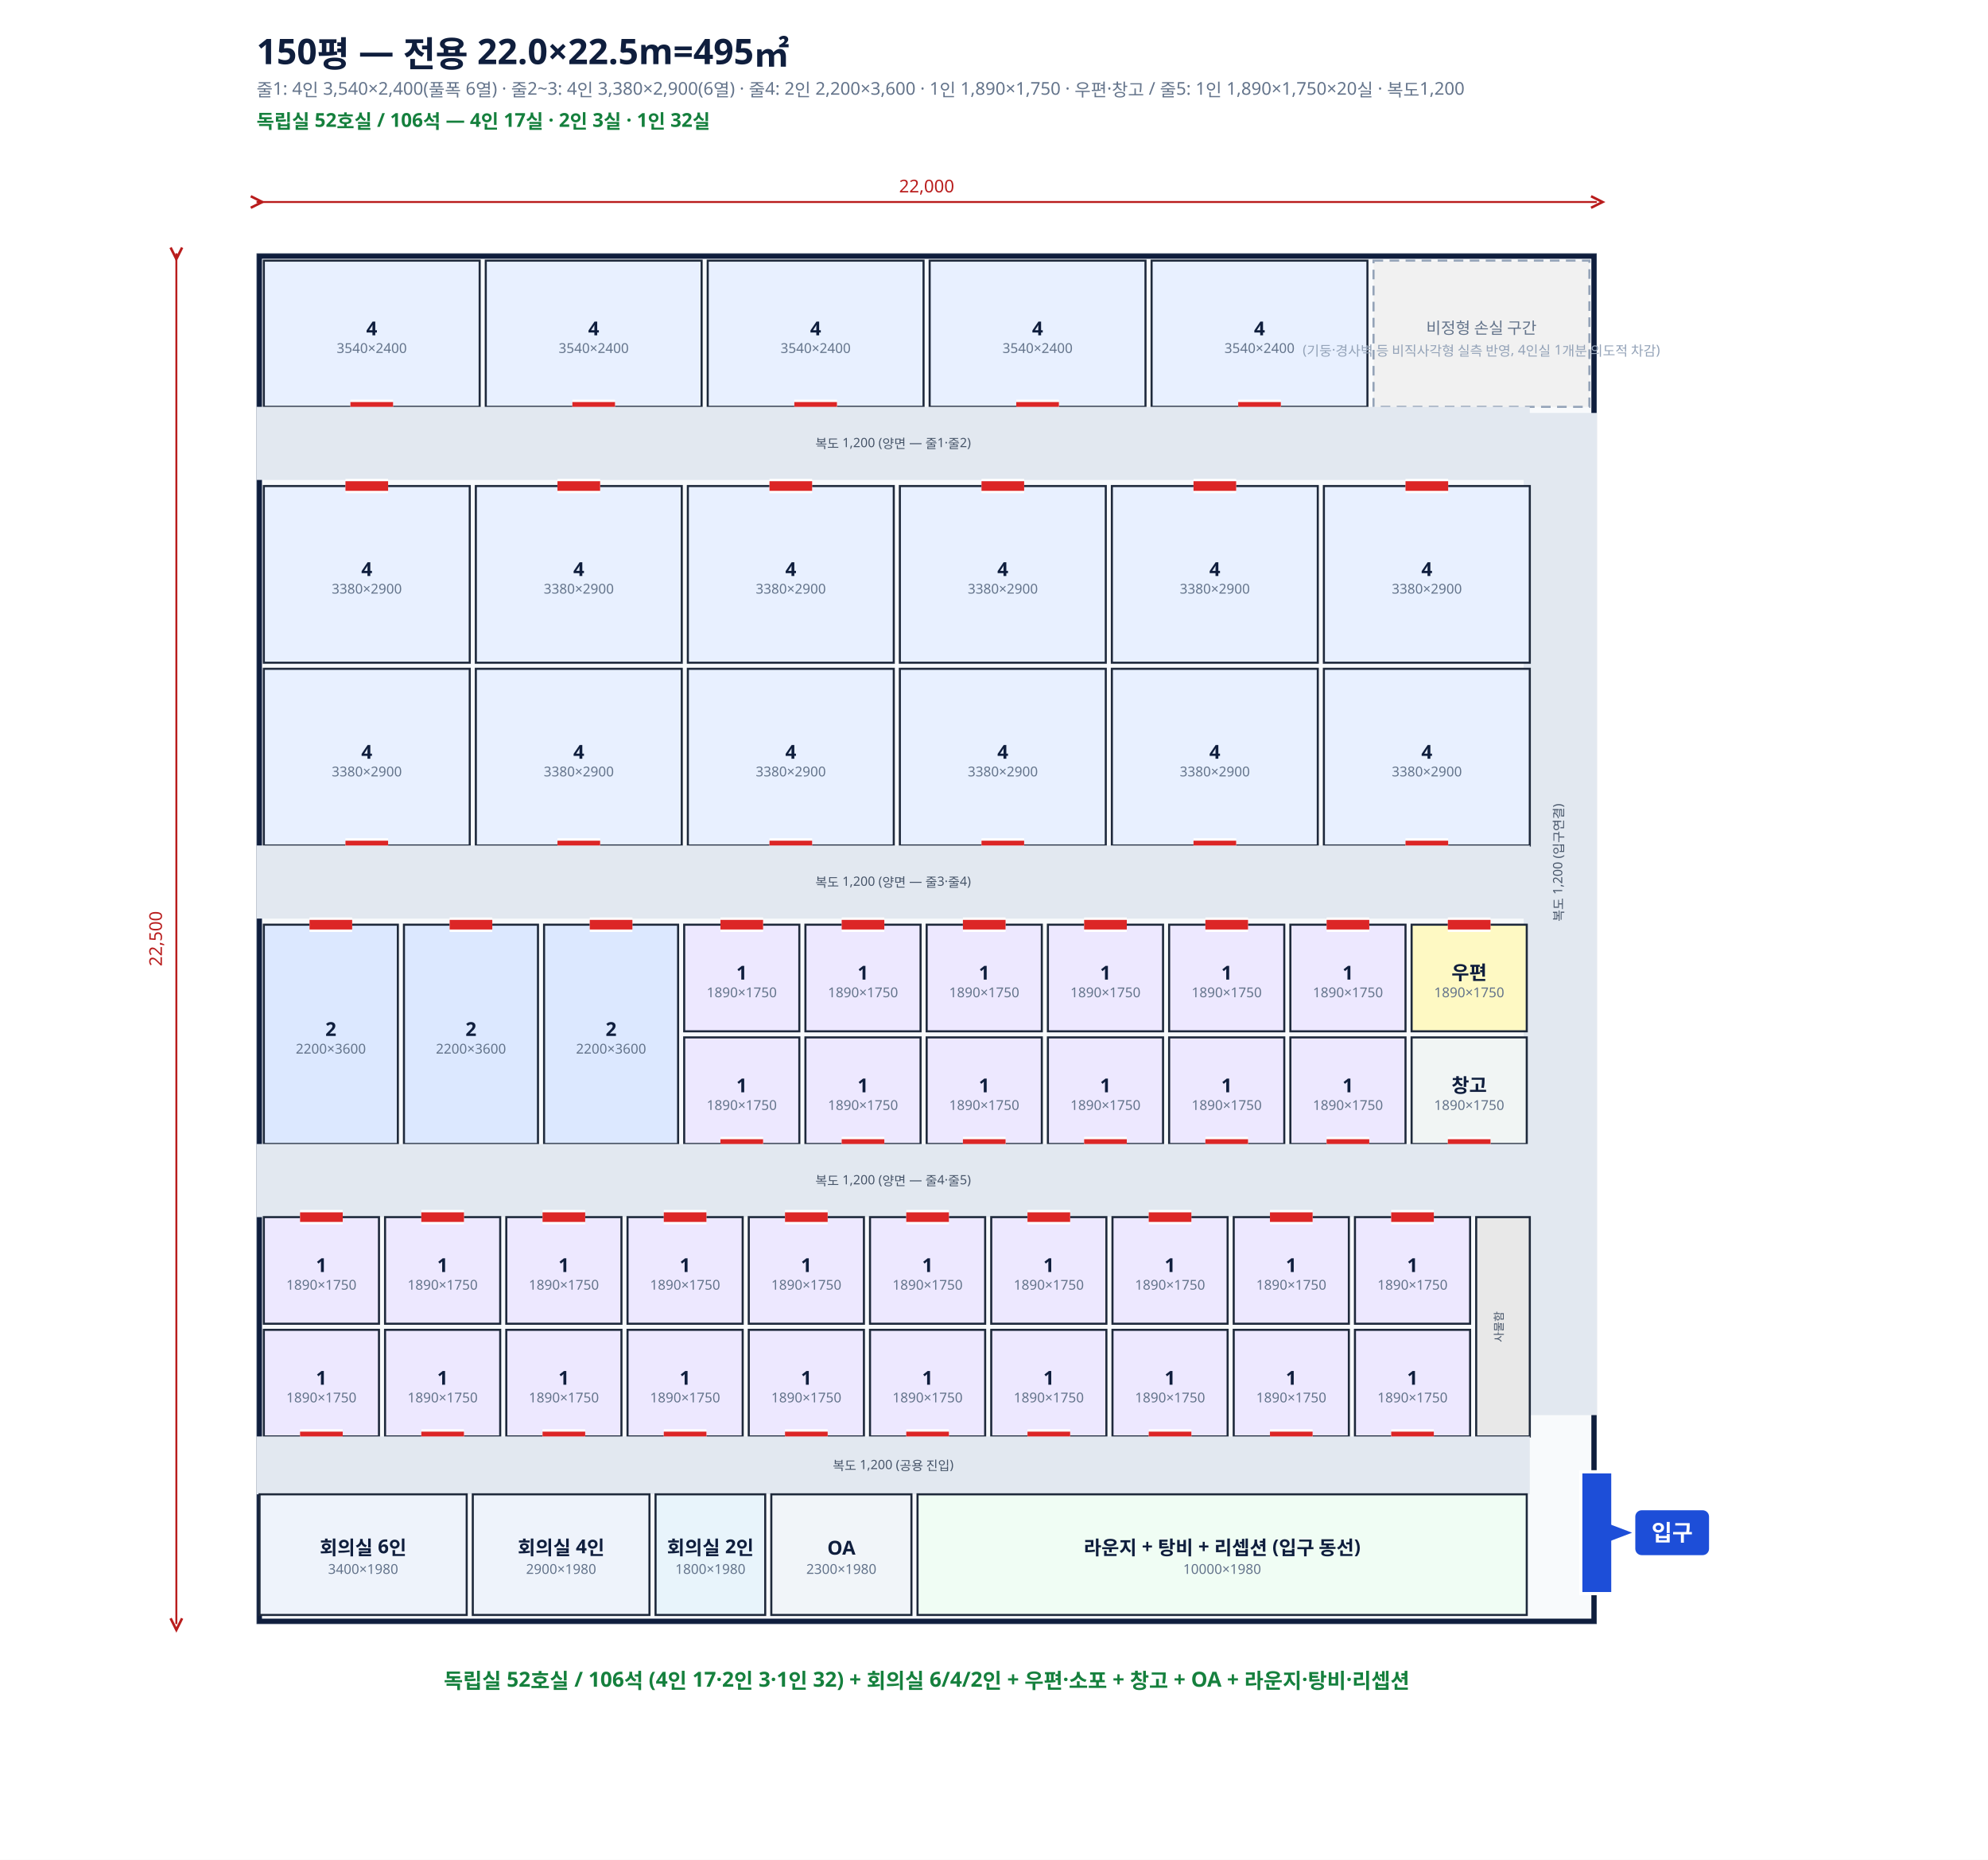
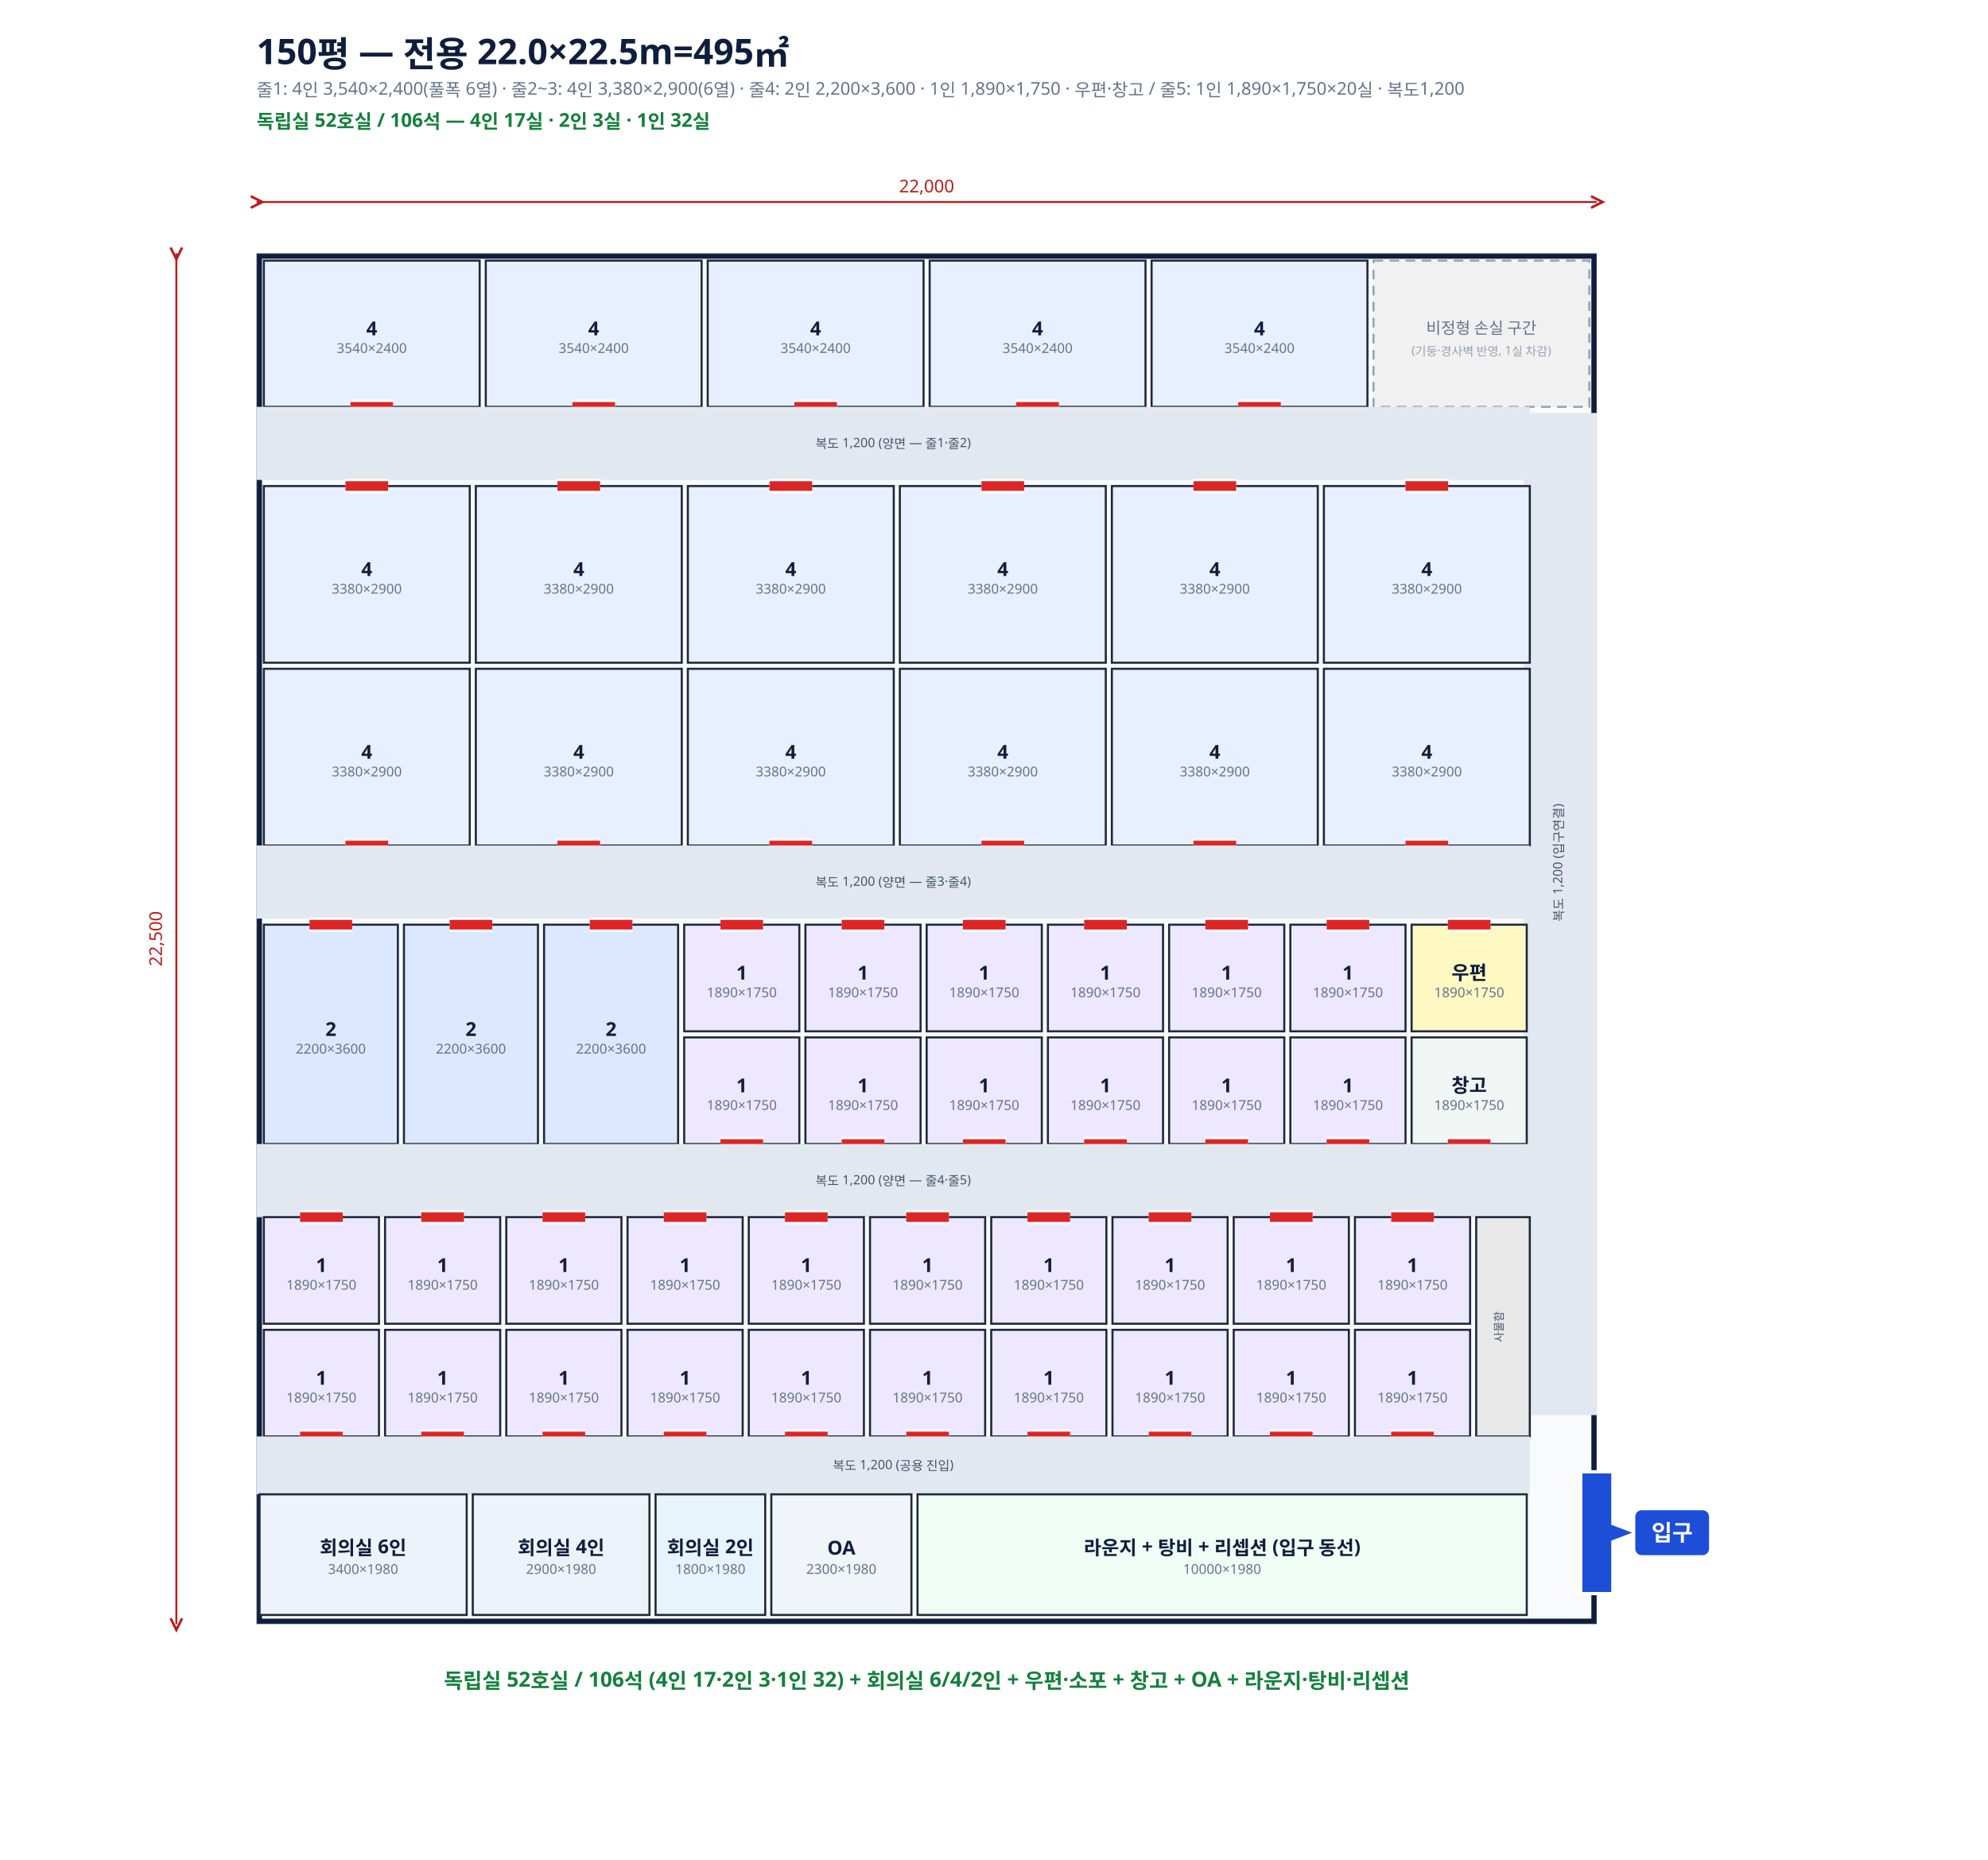
<svg xmlns="http://www.w3.org/2000/svg" width="1240" height="1160" font-family="Malgun Gothic,Pretendard,sans-serif">
  <rect width="1240" height="1160" fill="#fff" />
  <text x="160" y="40" font-size="22" font-weight="800" fill="#0f1e3d">150평 — 전용 22.0×22.5m=495㎡</text>
  <text x="160" y="60" font-size="11" fill="#64748b">줄1: 4인 3,540×2,400(풀폭 6열) · 줄2~3: 4인 3,380×2,900(6열) · 줄4: 2인 2,200×3,600 · 1인 1,890×1,750 · 우편·창고 / 줄5: 1인 1,890×1,750×20실 · 복도1,200</text>
  <rect x="160" y="158" width="836" height="855" fill="#3a4a63" />
  <rect x="161.9" y="159.9" width="832.2" height="851.2" fill="#f8fafc" stroke="#0f1e3d" stroke-width="3" />
  <rect x="950.4" y="257.56" width="45.6" height="625.1" fill="#e2e8f0" />
  <text x="975.1" y="538" font-size="8" fill="#475569" text-anchor="middle" transform="rotate(-90 975.1 538)">복도 1,200 (입구연결)</text>
  <rect x="986" y="918" width="20" height="76" fill="#1d4ed8" stroke="#fff" stroke-width="2" />
  <polygon points="1018,956 998,948.4 998,963.6" fill="#1d4ed8" />
  <rect x="1020" y="942" width="46" height="28" rx="4" fill="#1d4ed8" />
  <text x="1043" y="961" font-size="14" font-weight="900" fill="#fff" text-anchor="middle">입구</text>
  <rect x="164.56" y="162.56" width="134.634" height="91.2" fill="#e8f0ff" stroke="#1e293b" stroke-width="1.3" />
  <text x="231.877" y="209.16" font-size="12" font-weight="700" fill="#0f1e3d" text-anchor="middle">4</text>
  <text x="231.877" y="220.16" font-size="8.5" fill="#64748b" text-anchor="middle">3540×2400</text>
  <line x1="218.577" y1="253.76" x2="245.177" y2="253.76" stroke="#fff" stroke-width="9" />
  <line x1="218.577" y1="253.76" x2="245.177" y2="253.76" stroke="#dc2626" stroke-width="6" />
  <rect x="302.994" y="162.56" width="134.634" height="91.2" fill="#e8f0ff" stroke="#1e293b" stroke-width="1.3" />
  <text x="370.311" y="209.16" font-size="12" font-weight="700" fill="#0f1e3d" text-anchor="middle">4</text>
  <text x="370.311" y="220.16" font-size="8.5" fill="#64748b" text-anchor="middle">3540×2400</text>
  <line x1="357.011" y1="253.76" x2="383.611" y2="253.76" stroke="#fff" stroke-width="9" />
  <line x1="357.011" y1="253.76" x2="383.611" y2="253.76" stroke="#dc2626" stroke-width="6" />
  <rect x="441.428" y="162.56" width="134.634" height="91.2" fill="#e8f0ff" stroke="#1e293b" stroke-width="1.3" />
  <text x="508.745" y="209.16" font-size="12" font-weight="700" fill="#0f1e3d" text-anchor="middle">4</text>
  <text x="508.745" y="220.16" font-size="8.5" fill="#64748b" text-anchor="middle">3540×2400</text>
  <line x1="495.445" y1="253.76" x2="522.045" y2="253.76" stroke="#fff" stroke-width="9" />
  <line x1="495.445" y1="253.76" x2="522.045" y2="253.76" stroke="#dc2626" stroke-width="6" />
  <rect x="579.862" y="162.56" width="134.634" height="91.2" fill="#e8f0ff" stroke="#1e293b" stroke-width="1.3" />
  <text x="647.179" y="209.16" font-size="12" font-weight="700" fill="#0f1e3d" text-anchor="middle">4</text>
  <text x="647.179" y="220.16" font-size="8.5" fill="#64748b" text-anchor="middle">3540×2400</text>
  <line x1="633.879" y1="253.76" x2="660.479" y2="253.76" stroke="#fff" stroke-width="9" />
  <line x1="633.879" y1="253.76" x2="660.479" y2="253.76" stroke="#dc2626" stroke-width="6" />
  <rect x="718.296" y="162.56" width="134.634" height="91.2" fill="#e8f0ff" stroke="#1e293b" stroke-width="1.3" />
  <text x="785.613" y="209.16" font-size="12" font-weight="700" fill="#0f1e3d" text-anchor="middle">4</text>
  <text x="785.613" y="220.16" font-size="8.5" fill="#64748b" text-anchor="middle">3540×2400</text>
  <line x1="772.313" y1="253.76" x2="798.913" y2="253.76" stroke="#fff" stroke-width="9" />
  <line x1="772.313" y1="253.76" x2="798.913" y2="253.76" stroke="#dc2626" stroke-width="6" />
  <rect x="856.73" y="162.56" width="134.634" height="91.2" fill="#f1f1f1" stroke="#94a3b8" stroke-width="1.3" stroke-dasharray="6,4" />
  <text x="923.99" y="208.16" font-size="10" fill="#64748b" text-anchor="middle">비정형 손실 구간</text>
-   <text x="923.99" y="221.16" font-size="8.5" fill="#94a3b8" text-anchor="middle">(기둥·경사벽 등 비직사각형 실측 반영, 4인실 1개분 의도적 차감)</text>
+   <text x="923.99" y="221.16" font-size="7.5" fill="#94a3b8" text-anchor="middle">(기둥·경사벽 반영, 1실 차감)</text>
  <rect x="160" y="253.76" width="794.2" height="45.6" fill="#e2e8f0" />
  <text x="557.1" y="279.56" font-size="8" fill="#475569" text-anchor="middle">복도 1,200  (양면 — 줄1·줄2)</text>
  <rect x="164.56" y="303.16" width="128.44" height="110.2" fill="#e8f0ff" stroke="#1e293b" stroke-width="1.3" />
  <text x="228.78" y="359.26" font-size="12" font-weight="700" fill="#0f1e3d" text-anchor="middle">4</text>
  <text x="228.78" y="370.26" font-size="8.5" fill="#64748b" text-anchor="middle">3380×2900</text>
  <line x1="215.48" y1="303.16" x2="242.08" y2="303.16" stroke="#fff" stroke-width="9" />
  <line x1="215.48" y1="303.16" x2="242.08" y2="303.16" stroke="#dc2626" stroke-width="6" />
  <rect x="296.8" y="303.16" width="128.44" height="110.2" fill="#e8f0ff" stroke="#1e293b" stroke-width="1.3" />
  <text x="361.02" y="359.26" font-size="12" font-weight="700" fill="#0f1e3d" text-anchor="middle">4</text>
  <text x="361.02" y="370.26" font-size="8.5" fill="#64748b" text-anchor="middle">3380×2900</text>
  <line x1="347.72" y1="303.16" x2="374.32" y2="303.16" stroke="#fff" stroke-width="9" />
  <line x1="347.72" y1="303.16" x2="374.32" y2="303.16" stroke="#dc2626" stroke-width="6" />
  <rect x="429.04" y="303.16" width="128.44" height="110.2" fill="#e8f0ff" stroke="#1e293b" stroke-width="1.3" />
  <text x="493.26" y="359.26" font-size="12" font-weight="700" fill="#0f1e3d" text-anchor="middle">4</text>
  <text x="493.26" y="370.26" font-size="8.5" fill="#64748b" text-anchor="middle">3380×2900</text>
  <line x1="479.96" y1="303.16" x2="506.56" y2="303.16" stroke="#fff" stroke-width="9" />
  <line x1="479.96" y1="303.16" x2="506.56" y2="303.16" stroke="#dc2626" stroke-width="6" />
  <rect x="561.28" y="303.16" width="128.44" height="110.2" fill="#e8f0ff" stroke="#1e293b" stroke-width="1.3" />
  <text x="625.5" y="359.26" font-size="12" font-weight="700" fill="#0f1e3d" text-anchor="middle">4</text>
  <text x="625.5" y="370.26" font-size="8.5" fill="#64748b" text-anchor="middle">3380×2900</text>
  <line x1="612.2" y1="303.16" x2="638.8" y2="303.16" stroke="#fff" stroke-width="9" />
  <line x1="612.2" y1="303.16" x2="638.8" y2="303.16" stroke="#dc2626" stroke-width="6" />
  <rect x="693.52" y="303.16" width="128.44" height="110.2" fill="#e8f0ff" stroke="#1e293b" stroke-width="1.3" />
  <text x="757.74" y="359.26" font-size="12" font-weight="700" fill="#0f1e3d" text-anchor="middle">4</text>
  <text x="757.74" y="370.26" font-size="8.5" fill="#64748b" text-anchor="middle">3380×2900</text>
  <line x1="744.44" y1="303.16" x2="771.04" y2="303.16" stroke="#fff" stroke-width="9" />
  <line x1="744.44" y1="303.16" x2="771.04" y2="303.16" stroke="#dc2626" stroke-width="6" />
  <rect x="825.76" y="303.16" width="128.44" height="110.2" fill="#e8f0ff" stroke="#1e293b" stroke-width="1.3" />
  <text x="889.98" y="359.26" font-size="12" font-weight="700" fill="#0f1e3d" text-anchor="middle">4</text>
  <text x="889.98" y="370.26" font-size="8.5" fill="#64748b" text-anchor="middle">3380×2900</text>
  <line x1="876.68" y1="303.16" x2="903.28" y2="303.16" stroke="#fff" stroke-width="9" />
  <line x1="876.68" y1="303.16" x2="903.28" y2="303.16" stroke="#dc2626" stroke-width="6" />
  <rect x="164.56" y="417.16" width="128.44" height="110.2" fill="#e8f0ff" stroke="#1e293b" stroke-width="1.3" />
  <text x="228.78" y="473.26" font-size="12" font-weight="700" fill="#0f1e3d" text-anchor="middle">4</text>
  <text x="228.78" y="484.26" font-size="8.5" fill="#64748b" text-anchor="middle">3380×2900</text>
  <line x1="215.48" y1="527.36" x2="242.08" y2="527.36" stroke="#fff" stroke-width="9" />
  <line x1="215.48" y1="527.36" x2="242.08" y2="527.36" stroke="#dc2626" stroke-width="6" />
  <rect x="296.8" y="417.16" width="128.44" height="110.2" fill="#e8f0ff" stroke="#1e293b" stroke-width="1.3" />
  <text x="361.02" y="473.26" font-size="12" font-weight="700" fill="#0f1e3d" text-anchor="middle">4</text>
  <text x="361.02" y="484.26" font-size="8.5" fill="#64748b" text-anchor="middle">3380×2900</text>
  <line x1="347.72" y1="527.36" x2="374.32" y2="527.36" stroke="#fff" stroke-width="9" />
  <line x1="347.72" y1="527.36" x2="374.32" y2="527.36" stroke="#dc2626" stroke-width="6" />
  <rect x="429.04" y="417.16" width="128.44" height="110.2" fill="#e8f0ff" stroke="#1e293b" stroke-width="1.3" />
  <text x="493.26" y="473.26" font-size="12" font-weight="700" fill="#0f1e3d" text-anchor="middle">4</text>
  <text x="493.26" y="484.26" font-size="8.5" fill="#64748b" text-anchor="middle">3380×2900</text>
  <line x1="479.96" y1="527.36" x2="506.56" y2="527.36" stroke="#fff" stroke-width="9" />
  <line x1="479.96" y1="527.36" x2="506.56" y2="527.36" stroke="#dc2626" stroke-width="6" />
  <rect x="561.28" y="417.16" width="128.44" height="110.2" fill="#e8f0ff" stroke="#1e293b" stroke-width="1.3" />
  <text x="625.5" y="473.26" font-size="12" font-weight="700" fill="#0f1e3d" text-anchor="middle">4</text>
  <text x="625.5" y="484.26" font-size="8.5" fill="#64748b" text-anchor="middle">3380×2900</text>
  <line x1="612.2" y1="527.36" x2="638.8" y2="527.36" stroke="#fff" stroke-width="9" />
  <line x1="612.2" y1="527.36" x2="638.8" y2="527.36" stroke="#dc2626" stroke-width="6" />
  <rect x="693.52" y="417.16" width="128.44" height="110.2" fill="#e8f0ff" stroke="#1e293b" stroke-width="1.3" />
  <text x="757.74" y="473.26" font-size="12" font-weight="700" fill="#0f1e3d" text-anchor="middle">4</text>
  <text x="757.74" y="484.26" font-size="8.5" fill="#64748b" text-anchor="middle">3380×2900</text>
  <line x1="744.44" y1="527.36" x2="771.04" y2="527.36" stroke="#fff" stroke-width="9" />
  <line x1="744.44" y1="527.36" x2="771.04" y2="527.36" stroke="#dc2626" stroke-width="6" />
  <rect x="825.76" y="417.16" width="128.44" height="110.2" fill="#e8f0ff" stroke="#1e293b" stroke-width="1.3" />
  <text x="889.98" y="473.26" font-size="12" font-weight="700" fill="#0f1e3d" text-anchor="middle">4</text>
  <text x="889.98" y="484.26" font-size="8.5" fill="#64748b" text-anchor="middle">3380×2900</text>
  <line x1="876.68" y1="527.36" x2="903.28" y2="527.36" stroke="#fff" stroke-width="9" />
  <line x1="876.68" y1="527.36" x2="903.28" y2="527.36" stroke="#dc2626" stroke-width="6" />
  <rect x="160" y="527.36" width="794.2" height="45.6" fill="#e2e8f0" />
  <text x="557.1" y="553.16" font-size="8" fill="#475569" text-anchor="middle">복도 1,200  (양면 — 줄3·줄4)</text>
  <rect x="164.56" y="576.76" width="83.6" height="136.8" fill="#dce8ff" stroke="#1e293b" stroke-width="1.3" />
  <text x="206.36" y="646.16" font-size="12" font-weight="700" fill="#0f1e3d" text-anchor="middle">2</text>
  <text x="206.36" y="657.16" font-size="8.5" fill="#64748b" text-anchor="middle">2200×3600</text>
  <line x1="193.06" y1="576.76" x2="219.66" y2="576.76" stroke="#fff" stroke-width="9" />
  <line x1="193.06" y1="576.76" x2="219.66" y2="576.76" stroke="#dc2626" stroke-width="6" />
  <rect x="251.96" y="576.76" width="83.6" height="136.8" fill="#dce8ff" stroke="#1e293b" stroke-width="1.3" />
  <text x="293.76" y="646.16" font-size="12" font-weight="700" fill="#0f1e3d" text-anchor="middle">2</text>
  <text x="293.76" y="657.16" font-size="8.5" fill="#64748b" text-anchor="middle">2200×3600</text>
  <line x1="280.46" y1="576.76" x2="307.06" y2="576.76" stroke="#fff" stroke-width="9" />
  <line x1="280.46" y1="576.76" x2="307.06" y2="576.76" stroke="#dc2626" stroke-width="6" />
  <rect x="339.36" y="576.76" width="83.6" height="136.8" fill="#dce8ff" stroke="#1e293b" stroke-width="1.3" />
  <text x="381.16" y="646.16" font-size="12" font-weight="700" fill="#0f1e3d" text-anchor="middle">2</text>
  <text x="381.16" y="657.16" font-size="8.5" fill="#64748b" text-anchor="middle">2200×3600</text>
  <line x1="367.86" y1="576.76" x2="394.46" y2="576.76" stroke="#fff" stroke-width="9" />
  <line x1="367.86" y1="576.76" x2="394.46" y2="576.76" stroke="#dc2626" stroke-width="6" />
  <rect x="426.76" y="576.76" width="71.82" height="66.5" fill="#ede8ff" stroke="#1e293b" stroke-width="1.3" />
  <text x="462.67" y="611.01" font-size="12" font-weight="700" fill="#0f1e3d" text-anchor="middle">1</text>
  <text x="462.67" y="622.01" font-size="8.5" fill="#64748b" text-anchor="middle">1890×1750</text>
  <line x1="449.37" y1="576.76" x2="475.97" y2="576.76" stroke="#fff" stroke-width="9" />
  <line x1="449.37" y1="576.76" x2="475.97" y2="576.76" stroke="#dc2626" stroke-width="6" />
  <rect x="426.76" y="647.06" width="71.82" height="66.5" fill="#ede8ff" stroke="#1e293b" stroke-width="1.3" />
  <text x="462.67" y="681.31" font-size="12" font-weight="700" fill="#0f1e3d" text-anchor="middle">1</text>
  <text x="462.67" y="692.31" font-size="8.5" fill="#64748b" text-anchor="middle">1890×1750</text>
  <line x1="449.37" y1="713.56" x2="475.97" y2="713.56" stroke="#fff" stroke-width="9" />
  <line x1="449.37" y1="713.56" x2="475.97" y2="713.56" stroke="#dc2626" stroke-width="6" />
  <rect x="502.38" y="576.76" width="71.82" height="66.5" fill="#ede8ff" stroke="#1e293b" stroke-width="1.3" />
  <text x="538.29" y="611.01" font-size="12" font-weight="700" fill="#0f1e3d" text-anchor="middle">1</text>
  <text x="538.29" y="622.01" font-size="8.5" fill="#64748b" text-anchor="middle">1890×1750</text>
  <line x1="524.99" y1="576.76" x2="551.59" y2="576.76" stroke="#fff" stroke-width="9" />
  <line x1="524.99" y1="576.76" x2="551.59" y2="576.76" stroke="#dc2626" stroke-width="6" />
  <rect x="502.38" y="647.06" width="71.82" height="66.5" fill="#ede8ff" stroke="#1e293b" stroke-width="1.3" />
  <text x="538.29" y="681.31" font-size="12" font-weight="700" fill="#0f1e3d" text-anchor="middle">1</text>
  <text x="538.29" y="692.31" font-size="8.5" fill="#64748b" text-anchor="middle">1890×1750</text>
  <line x1="524.99" y1="713.56" x2="551.59" y2="713.56" stroke="#fff" stroke-width="9" />
  <line x1="524.99" y1="713.56" x2="551.59" y2="713.56" stroke="#dc2626" stroke-width="6" />
  <rect x="578" y="576.76" width="71.82" height="66.5" fill="#ede8ff" stroke="#1e293b" stroke-width="1.3" />
  <text x="613.91" y="611.01" font-size="12" font-weight="700" fill="#0f1e3d" text-anchor="middle">1</text>
  <text x="613.91" y="622.01" font-size="8.5" fill="#64748b" text-anchor="middle">1890×1750</text>
  <line x1="600.61" y1="576.76" x2="627.21" y2="576.76" stroke="#fff" stroke-width="9" />
  <line x1="600.61" y1="576.76" x2="627.21" y2="576.76" stroke="#dc2626" stroke-width="6" />
  <rect x="578" y="647.06" width="71.82" height="66.5" fill="#ede8ff" stroke="#1e293b" stroke-width="1.3" />
  <text x="613.91" y="681.31" font-size="12" font-weight="700" fill="#0f1e3d" text-anchor="middle">1</text>
  <text x="613.91" y="692.31" font-size="8.5" fill="#64748b" text-anchor="middle">1890×1750</text>
  <line x1="600.61" y1="713.56" x2="627.21" y2="713.56" stroke="#fff" stroke-width="9" />
  <line x1="600.61" y1="713.56" x2="627.21" y2="713.56" stroke="#dc2626" stroke-width="6" />
  <rect x="653.62" y="576.76" width="71.82" height="66.5" fill="#ede8ff" stroke="#1e293b" stroke-width="1.3" />
  <text x="689.53" y="611.01" font-size="12" font-weight="700" fill="#0f1e3d" text-anchor="middle">1</text>
  <text x="689.53" y="622.01" font-size="8.5" fill="#64748b" text-anchor="middle">1890×1750</text>
  <line x1="676.23" y1="576.76" x2="702.83" y2="576.76" stroke="#fff" stroke-width="9" />
  <line x1="676.23" y1="576.76" x2="702.83" y2="576.76" stroke="#dc2626" stroke-width="6" />
  <rect x="653.62" y="647.06" width="71.82" height="66.5" fill="#ede8ff" stroke="#1e293b" stroke-width="1.3" />
  <text x="689.53" y="681.31" font-size="12" font-weight="700" fill="#0f1e3d" text-anchor="middle">1</text>
  <text x="689.53" y="692.31" font-size="8.5" fill="#64748b" text-anchor="middle">1890×1750</text>
  <line x1="676.23" y1="713.56" x2="702.83" y2="713.56" stroke="#fff" stroke-width="9" />
  <line x1="676.23" y1="713.56" x2="702.83" y2="713.56" stroke="#dc2626" stroke-width="6" />
  <rect x="729.24" y="576.76" width="71.82" height="66.5" fill="#ede8ff" stroke="#1e293b" stroke-width="1.3" />
  <text x="765.15" y="611.01" font-size="12" font-weight="700" fill="#0f1e3d" text-anchor="middle">1</text>
  <text x="765.15" y="622.01" font-size="8.5" fill="#64748b" text-anchor="middle">1890×1750</text>
  <line x1="751.85" y1="576.76" x2="778.45" y2="576.76" stroke="#fff" stroke-width="9" />
  <line x1="751.85" y1="576.76" x2="778.45" y2="576.76" stroke="#dc2626" stroke-width="6" />
  <rect x="729.24" y="647.06" width="71.82" height="66.5" fill="#ede8ff" stroke="#1e293b" stroke-width="1.3" />
  <text x="765.15" y="681.31" font-size="12" font-weight="700" fill="#0f1e3d" text-anchor="middle">1</text>
  <text x="765.15" y="692.31" font-size="8.5" fill="#64748b" text-anchor="middle">1890×1750</text>
  <line x1="751.85" y1="713.56" x2="778.45" y2="713.56" stroke="#fff" stroke-width="9" />
  <line x1="751.85" y1="713.56" x2="778.45" y2="713.56" stroke="#dc2626" stroke-width="6" />
  <rect x="804.86" y="576.76" width="71.82" height="66.5" fill="#ede8ff" stroke="#1e293b" stroke-width="1.3" />
  <text x="840.77" y="611.01" font-size="12" font-weight="700" fill="#0f1e3d" text-anchor="middle">1</text>
  <text x="840.77" y="622.01" font-size="8.5" fill="#64748b" text-anchor="middle">1890×1750</text>
  <line x1="827.47" y1="576.76" x2="854.07" y2="576.76" stroke="#fff" stroke-width="9" />
  <line x1="827.47" y1="576.76" x2="854.07" y2="576.76" stroke="#dc2626" stroke-width="6" />
  <rect x="804.86" y="647.06" width="71.82" height="66.5" fill="#ede8ff" stroke="#1e293b" stroke-width="1.3" />
  <text x="840.77" y="681.31" font-size="12" font-weight="700" fill="#0f1e3d" text-anchor="middle">1</text>
  <text x="840.77" y="692.31" font-size="8.5" fill="#64748b" text-anchor="middle">1890×1750</text>
  <line x1="827.47" y1="713.56" x2="854.07" y2="713.56" stroke="#fff" stroke-width="9" />
  <line x1="827.47" y1="713.56" x2="854.07" y2="713.56" stroke="#dc2626" stroke-width="6" />
  <rect x="880.48" y="576.76" width="71.82" height="66.5" fill="#fef9c3" stroke="#1e293b" stroke-width="1.3" />
  <text x="916.39" y="611.01" font-size="12" font-weight="700" fill="#0f1e3d" text-anchor="middle">우편</text>
  <text x="916.39" y="622.01" font-size="8.5" fill="#64748b" text-anchor="middle">1890×1750</text>
  <line x1="903.09" y1="576.76" x2="929.69" y2="576.76" stroke="#fff" stroke-width="9" />
  <line x1="903.09" y1="576.76" x2="929.69" y2="576.76" stroke="#dc2626" stroke-width="6" />
  <rect x="880.48" y="647.06" width="71.82" height="66.5" fill="#f1f5f4" stroke="#1e293b" stroke-width="1.3" />
  <text x="916.39" y="681.31" font-size="12" font-weight="700" fill="#0f1e3d" text-anchor="middle">창고</text>
  <text x="916.39" y="692.31" font-size="8.5" fill="#64748b" text-anchor="middle">1890×1750</text>
  <line x1="903.09" y1="713.56" x2="929.69" y2="713.56" stroke="#fff" stroke-width="9" />
  <line x1="903.09" y1="713.56" x2="929.69" y2="713.56" stroke="#dc2626" stroke-width="6" />
  <rect x="160" y="713.56" width="794.2" height="45.6" fill="#e2e8f0" />
  <text x="557.1" y="739.36" font-size="8" fill="#475569" text-anchor="middle">복도 1,200  (양면 — 줄4·줄5)</text>
  <rect x="164.56" y="759.16" width="71.82" height="66.5" fill="#ede8ff" stroke="#1e293b" stroke-width="1.3" />
  <text x="200.47" y="793.41" font-size="12" font-weight="700" fill="#0f1e3d" text-anchor="middle">1</text>
  <text x="200.47" y="804.41" font-size="8.5" fill="#64748b" text-anchor="middle">1890×1750</text>
  <line x1="187.17" y1="759.16" x2="213.77" y2="759.16" stroke="#fff" stroke-width="9" />
  <line x1="187.17" y1="759.16" x2="213.77" y2="759.16" stroke="#dc2626" stroke-width="6" />
  <rect x="164.56" y="829.46" width="71.82" height="66.5" fill="#ede8ff" stroke="#1e293b" stroke-width="1.3" />
  <text x="200.47" y="863.71" font-size="12" font-weight="700" fill="#0f1e3d" text-anchor="middle">1</text>
  <text x="200.47" y="874.71" font-size="8.5" fill="#64748b" text-anchor="middle">1890×1750</text>
  <line x1="187.17" y1="895.96" x2="213.77" y2="895.96" stroke="#fff" stroke-width="9" />
  <line x1="187.17" y1="895.96" x2="213.77" y2="895.96" stroke="#dc2626" stroke-width="6" />
  <rect x="240.18" y="759.16" width="71.82" height="66.5" fill="#ede8ff" stroke="#1e293b" stroke-width="1.3" />
  <text x="276.09" y="793.41" font-size="12" font-weight="700" fill="#0f1e3d" text-anchor="middle">1</text>
  <text x="276.09" y="804.41" font-size="8.5" fill="#64748b" text-anchor="middle">1890×1750</text>
  <line x1="262.79" y1="759.16" x2="289.39" y2="759.16" stroke="#fff" stroke-width="9" />
  <line x1="262.79" y1="759.16" x2="289.39" y2="759.16" stroke="#dc2626" stroke-width="6" />
  <rect x="240.18" y="829.46" width="71.82" height="66.5" fill="#ede8ff" stroke="#1e293b" stroke-width="1.3" />
  <text x="276.09" y="863.71" font-size="12" font-weight="700" fill="#0f1e3d" text-anchor="middle">1</text>
  <text x="276.09" y="874.71" font-size="8.5" fill="#64748b" text-anchor="middle">1890×1750</text>
  <line x1="262.79" y1="895.96" x2="289.39" y2="895.96" stroke="#fff" stroke-width="9" />
  <line x1="262.79" y1="895.96" x2="289.39" y2="895.96" stroke="#dc2626" stroke-width="6" />
  <rect x="315.8" y="759.16" width="71.82" height="66.5" fill="#ede8ff" stroke="#1e293b" stroke-width="1.3" />
  <text x="351.71" y="793.41" font-size="12" font-weight="700" fill="#0f1e3d" text-anchor="middle">1</text>
  <text x="351.71" y="804.41" font-size="8.5" fill="#64748b" text-anchor="middle">1890×1750</text>
  <line x1="338.41" y1="759.16" x2="365.01" y2="759.16" stroke="#fff" stroke-width="9" />
  <line x1="338.41" y1="759.16" x2="365.01" y2="759.16" stroke="#dc2626" stroke-width="6" />
  <rect x="315.8" y="829.46" width="71.82" height="66.5" fill="#ede8ff" stroke="#1e293b" stroke-width="1.3" />
  <text x="351.71" y="863.71" font-size="12" font-weight="700" fill="#0f1e3d" text-anchor="middle">1</text>
  <text x="351.71" y="874.71" font-size="8.5" fill="#64748b" text-anchor="middle">1890×1750</text>
  <line x1="338.41" y1="895.96" x2="365.01" y2="895.96" stroke="#fff" stroke-width="9" />
  <line x1="338.41" y1="895.96" x2="365.01" y2="895.96" stroke="#dc2626" stroke-width="6" />
  <rect x="391.42" y="759.16" width="71.82" height="66.5" fill="#ede8ff" stroke="#1e293b" stroke-width="1.3" />
  <text x="427.33" y="793.41" font-size="12" font-weight="700" fill="#0f1e3d" text-anchor="middle">1</text>
  <text x="427.33" y="804.41" font-size="8.5" fill="#64748b" text-anchor="middle">1890×1750</text>
  <line x1="414.03" y1="759.16" x2="440.63" y2="759.16" stroke="#fff" stroke-width="9" />
  <line x1="414.03" y1="759.16" x2="440.63" y2="759.16" stroke="#dc2626" stroke-width="6" />
  <rect x="391.42" y="829.46" width="71.82" height="66.5" fill="#ede8ff" stroke="#1e293b" stroke-width="1.3" />
  <text x="427.33" y="863.71" font-size="12" font-weight="700" fill="#0f1e3d" text-anchor="middle">1</text>
  <text x="427.33" y="874.71" font-size="8.5" fill="#64748b" text-anchor="middle">1890×1750</text>
  <line x1="414.03" y1="895.96" x2="440.63" y2="895.96" stroke="#fff" stroke-width="9" />
  <line x1="414.03" y1="895.96" x2="440.63" y2="895.96" stroke="#dc2626" stroke-width="6" />
  <rect x="467.04" y="759.16" width="71.82" height="66.5" fill="#ede8ff" stroke="#1e293b" stroke-width="1.3" />
  <text x="502.95" y="793.41" font-size="12" font-weight="700" fill="#0f1e3d" text-anchor="middle">1</text>
  <text x="502.95" y="804.41" font-size="8.5" fill="#64748b" text-anchor="middle">1890×1750</text>
  <line x1="489.65" y1="759.16" x2="516.25" y2="759.16" stroke="#fff" stroke-width="9" />
  <line x1="489.65" y1="759.16" x2="516.25" y2="759.16" stroke="#dc2626" stroke-width="6" />
  <rect x="467.04" y="829.46" width="71.82" height="66.5" fill="#ede8ff" stroke="#1e293b" stroke-width="1.3" />
  <text x="502.95" y="863.71" font-size="12" font-weight="700" fill="#0f1e3d" text-anchor="middle">1</text>
  <text x="502.95" y="874.71" font-size="8.5" fill="#64748b" text-anchor="middle">1890×1750</text>
  <line x1="489.65" y1="895.96" x2="516.25" y2="895.96" stroke="#fff" stroke-width="9" />
  <line x1="489.65" y1="895.96" x2="516.25" y2="895.96" stroke="#dc2626" stroke-width="6" />
  <rect x="542.66" y="759.16" width="71.82" height="66.5" fill="#ede8ff" stroke="#1e293b" stroke-width="1.3" />
  <text x="578.57" y="793.41" font-size="12" font-weight="700" fill="#0f1e3d" text-anchor="middle">1</text>
  <text x="578.57" y="804.41" font-size="8.5" fill="#64748b" text-anchor="middle">1890×1750</text>
  <line x1="565.27" y1="759.16" x2="591.87" y2="759.16" stroke="#fff" stroke-width="9" />
  <line x1="565.27" y1="759.16" x2="591.87" y2="759.16" stroke="#dc2626" stroke-width="6" />
  <rect x="542.66" y="829.46" width="71.82" height="66.5" fill="#ede8ff" stroke="#1e293b" stroke-width="1.3" />
  <text x="578.57" y="863.71" font-size="12" font-weight="700" fill="#0f1e3d" text-anchor="middle">1</text>
  <text x="578.57" y="874.71" font-size="8.5" fill="#64748b" text-anchor="middle">1890×1750</text>
  <line x1="565.27" y1="895.96" x2="591.87" y2="895.96" stroke="#fff" stroke-width="9" />
  <line x1="565.27" y1="895.96" x2="591.87" y2="895.96" stroke="#dc2626" stroke-width="6" />
  <rect x="618.28" y="759.16" width="71.82" height="66.5" fill="#ede8ff" stroke="#1e293b" stroke-width="1.3" />
  <text x="654.19" y="793.41" font-size="12" font-weight="700" fill="#0f1e3d" text-anchor="middle">1</text>
  <text x="654.19" y="804.41" font-size="8.5" fill="#64748b" text-anchor="middle">1890×1750</text>
  <line x1="640.89" y1="759.16" x2="667.49" y2="759.16" stroke="#fff" stroke-width="9" />
  <line x1="640.89" y1="759.16" x2="667.49" y2="759.16" stroke="#dc2626" stroke-width="6" />
  <rect x="618.28" y="829.46" width="71.82" height="66.5" fill="#ede8ff" stroke="#1e293b" stroke-width="1.3" />
  <text x="654.19" y="863.71" font-size="12" font-weight="700" fill="#0f1e3d" text-anchor="middle">1</text>
  <text x="654.19" y="874.71" font-size="8.5" fill="#64748b" text-anchor="middle">1890×1750</text>
  <line x1="640.89" y1="895.96" x2="667.49" y2="895.96" stroke="#fff" stroke-width="9" />
  <line x1="640.89" y1="895.96" x2="667.49" y2="895.96" stroke="#dc2626" stroke-width="6" />
  <rect x="693.9" y="759.16" width="71.82" height="66.5" fill="#ede8ff" stroke="#1e293b" stroke-width="1.3" />
  <text x="729.81" y="793.41" font-size="12" font-weight="700" fill="#0f1e3d" text-anchor="middle">1</text>
  <text x="729.81" y="804.41" font-size="8.5" fill="#64748b" text-anchor="middle">1890×1750</text>
  <line x1="716.51" y1="759.16" x2="743.11" y2="759.16" stroke="#fff" stroke-width="9" />
  <line x1="716.51" y1="759.16" x2="743.11" y2="759.16" stroke="#dc2626" stroke-width="6" />
  <rect x="693.9" y="829.46" width="71.82" height="66.5" fill="#ede8ff" stroke="#1e293b" stroke-width="1.3" />
  <text x="729.81" y="863.71" font-size="12" font-weight="700" fill="#0f1e3d" text-anchor="middle">1</text>
  <text x="729.81" y="874.71" font-size="8.5" fill="#64748b" text-anchor="middle">1890×1750</text>
  <line x1="716.51" y1="895.96" x2="743.11" y2="895.96" stroke="#fff" stroke-width="9" />
  <line x1="716.51" y1="895.96" x2="743.11" y2="895.96" stroke="#dc2626" stroke-width="6" />
  <rect x="769.52" y="759.16" width="71.82" height="66.5" fill="#ede8ff" stroke="#1e293b" stroke-width="1.3" />
  <text x="805.43" y="793.41" font-size="12" font-weight="700" fill="#0f1e3d" text-anchor="middle">1</text>
  <text x="805.43" y="804.41" font-size="8.5" fill="#64748b" text-anchor="middle">1890×1750</text>
  <line x1="792.13" y1="759.16" x2="818.73" y2="759.16" stroke="#fff" stroke-width="9" />
  <line x1="792.13" y1="759.16" x2="818.73" y2="759.16" stroke="#dc2626" stroke-width="6" />
  <rect x="769.52" y="829.46" width="71.82" height="66.5" fill="#ede8ff" stroke="#1e293b" stroke-width="1.3" />
  <text x="805.43" y="863.71" font-size="12" font-weight="700" fill="#0f1e3d" text-anchor="middle">1</text>
  <text x="805.43" y="874.71" font-size="8.5" fill="#64748b" text-anchor="middle">1890×1750</text>
  <line x1="792.13" y1="895.96" x2="818.73" y2="895.96" stroke="#fff" stroke-width="9" />
  <line x1="792.13" y1="895.96" x2="818.73" y2="895.96" stroke="#dc2626" stroke-width="6" />
  <rect x="845.14" y="759.16" width="71.82" height="66.5" fill="#ede8ff" stroke="#1e293b" stroke-width="1.3" />
  <text x="881.05" y="793.41" font-size="12" font-weight="700" fill="#0f1e3d" text-anchor="middle">1</text>
  <text x="881.05" y="804.41" font-size="8.5" fill="#64748b" text-anchor="middle">1890×1750</text>
  <line x1="867.75" y1="759.16" x2="894.35" y2="759.16" stroke="#fff" stroke-width="9" />
  <line x1="867.75" y1="759.16" x2="894.35" y2="759.16" stroke="#dc2626" stroke-width="6" />
  <rect x="845.14" y="829.46" width="71.82" height="66.5" fill="#ede8ff" stroke="#1e293b" stroke-width="1.3" />
  <text x="881.05" y="863.71" font-size="12" font-weight="700" fill="#0f1e3d" text-anchor="middle">1</text>
  <text x="881.05" y="874.71" font-size="8.5" fill="#64748b" text-anchor="middle">1890×1750</text>
  <line x1="867.75" y1="895.96" x2="894.35" y2="895.96" stroke="#fff" stroke-width="9" />
  <line x1="867.75" y1="895.96" x2="894.35" y2="895.96" stroke="#dc2626" stroke-width="6" />
  <rect x="920.76" y="759.16" width="33.44" height="136.8" fill="#e8e8e8" stroke="#1e293b" stroke-width="1.3" />
  <text x="937.48" y="827.56" font-size="7" fill="#475569" text-anchor="middle" transform="rotate(-90 937.48 827.56)">사물함</text>
  <rect x="160" y="895.96" width="794.2" height="36.1" fill="#e2e8f0" />
  <text x="557.1" y="917.01" font-size="8" fill="#475569" text-anchor="middle">복도 1,200 (공용 진입)</text>
  <rect x="161.9" y="932.06" width="129.2" height="75.24" fill="#eef3fb" stroke="#1e293b" stroke-width="1.3" />
  <text x="226.5" y="969.68" font-size="12" font-weight="700" fill="#0f1e3d" text-anchor="middle">회의실 6인</text>
  <text x="226.5" y="981.68" font-size="8.5" fill="#64748b" text-anchor="middle">3400×1980</text>
  <rect x="294.9" y="932.06" width="110.2" height="75.24" fill="#eef3fb" stroke="#1e293b" stroke-width="1.3" />
  <text x="350" y="969.68" font-size="12" font-weight="700" fill="#0f1e3d" text-anchor="middle">회의실 4인</text>
  <text x="350" y="981.68" font-size="8.5" fill="#64748b" text-anchor="middle">2900×1980</text>
  <rect x="408.9" y="932.06" width="68.4" height="75.24" fill="#e8f4fb" stroke="#1e293b" stroke-width="1.3" />
  <text x="443.1" y="969.68" font-size="12" font-weight="700" fill="#0f1e3d" text-anchor="middle">회의실 2인</text>
  <text x="443.1" y="981.68" font-size="8.5" fill="#64748b" text-anchor="middle">1800×1980</text>
  <rect x="481.1" y="932.06" width="87.4" height="75.24" fill="#f1f5f9" stroke="#1e293b" stroke-width="1.3" />
  <text x="524.8" y="969.68" font-size="12" font-weight="700" fill="#0f1e3d" text-anchor="middle">OA</text>
  <text x="524.8" y="981.68" font-size="8.5" fill="#64748b" text-anchor="middle">2300×1980</text>
  <rect x="572.3" y="932.06" width="380" height="75.24" fill="#f0fdf4" stroke="#1e293b" stroke-width="1.3" />
  <text x="762.3" y="969.68" font-size="12" font-weight="700" fill="#0f1e3d" text-anchor="middle">라운지 + 탕비 + 리셉션 (입구 동선)</text>
  <text x="762.3" y="981.68" font-size="8.5" fill="#64748b" text-anchor="middle">10000×1980</text>
  <text x="578" y="1053" font-size="13" font-weight="800" fill="#15803d" text-anchor="middle">독립실 52호실 / 106석 (4인 17·2인 3·1인 32) + 회의실 6/4/2인 + 우편·소포 + 창고 + OA + 라운지·탕비·리셉션</text>
  <defs>
    <marker id="a" markerWidth="10" markerHeight="10" refX="5" refY="5" orient="auto">
      <path d="M2,2 L8,5 L2,8" fill="none" stroke="#b91c1c" stroke-width="1.3" />
    </marker>
  </defs>
  <line x1="160" y1="126" x2="996" y2="126" stroke="#b91c1c" stroke-width="1.2" marker-start="url(#a)" marker-end="url(#a)" />
  <text x="578" y="120" font-size="11" fill="#b91c1c" text-anchor="middle">22,000</text>
  <line x1="110" y1="158" x2="110" y2="1013" stroke="#b91c1c" stroke-width="1.2" marker-start="url(#a)" marker-end="url(#a)" />
  <text x="101" y="585.5" font-size="11" fill="#b91c1c" text-anchor="middle" transform="rotate(-90 101 585.5)">22,500</text>
  <text x="160" y="80" font-size="12" font-weight="700" fill="#15803d">독립실 52호실 / 106석 — 4인 17실 · 2인 3실 · 1인 32실</text>
</svg>
